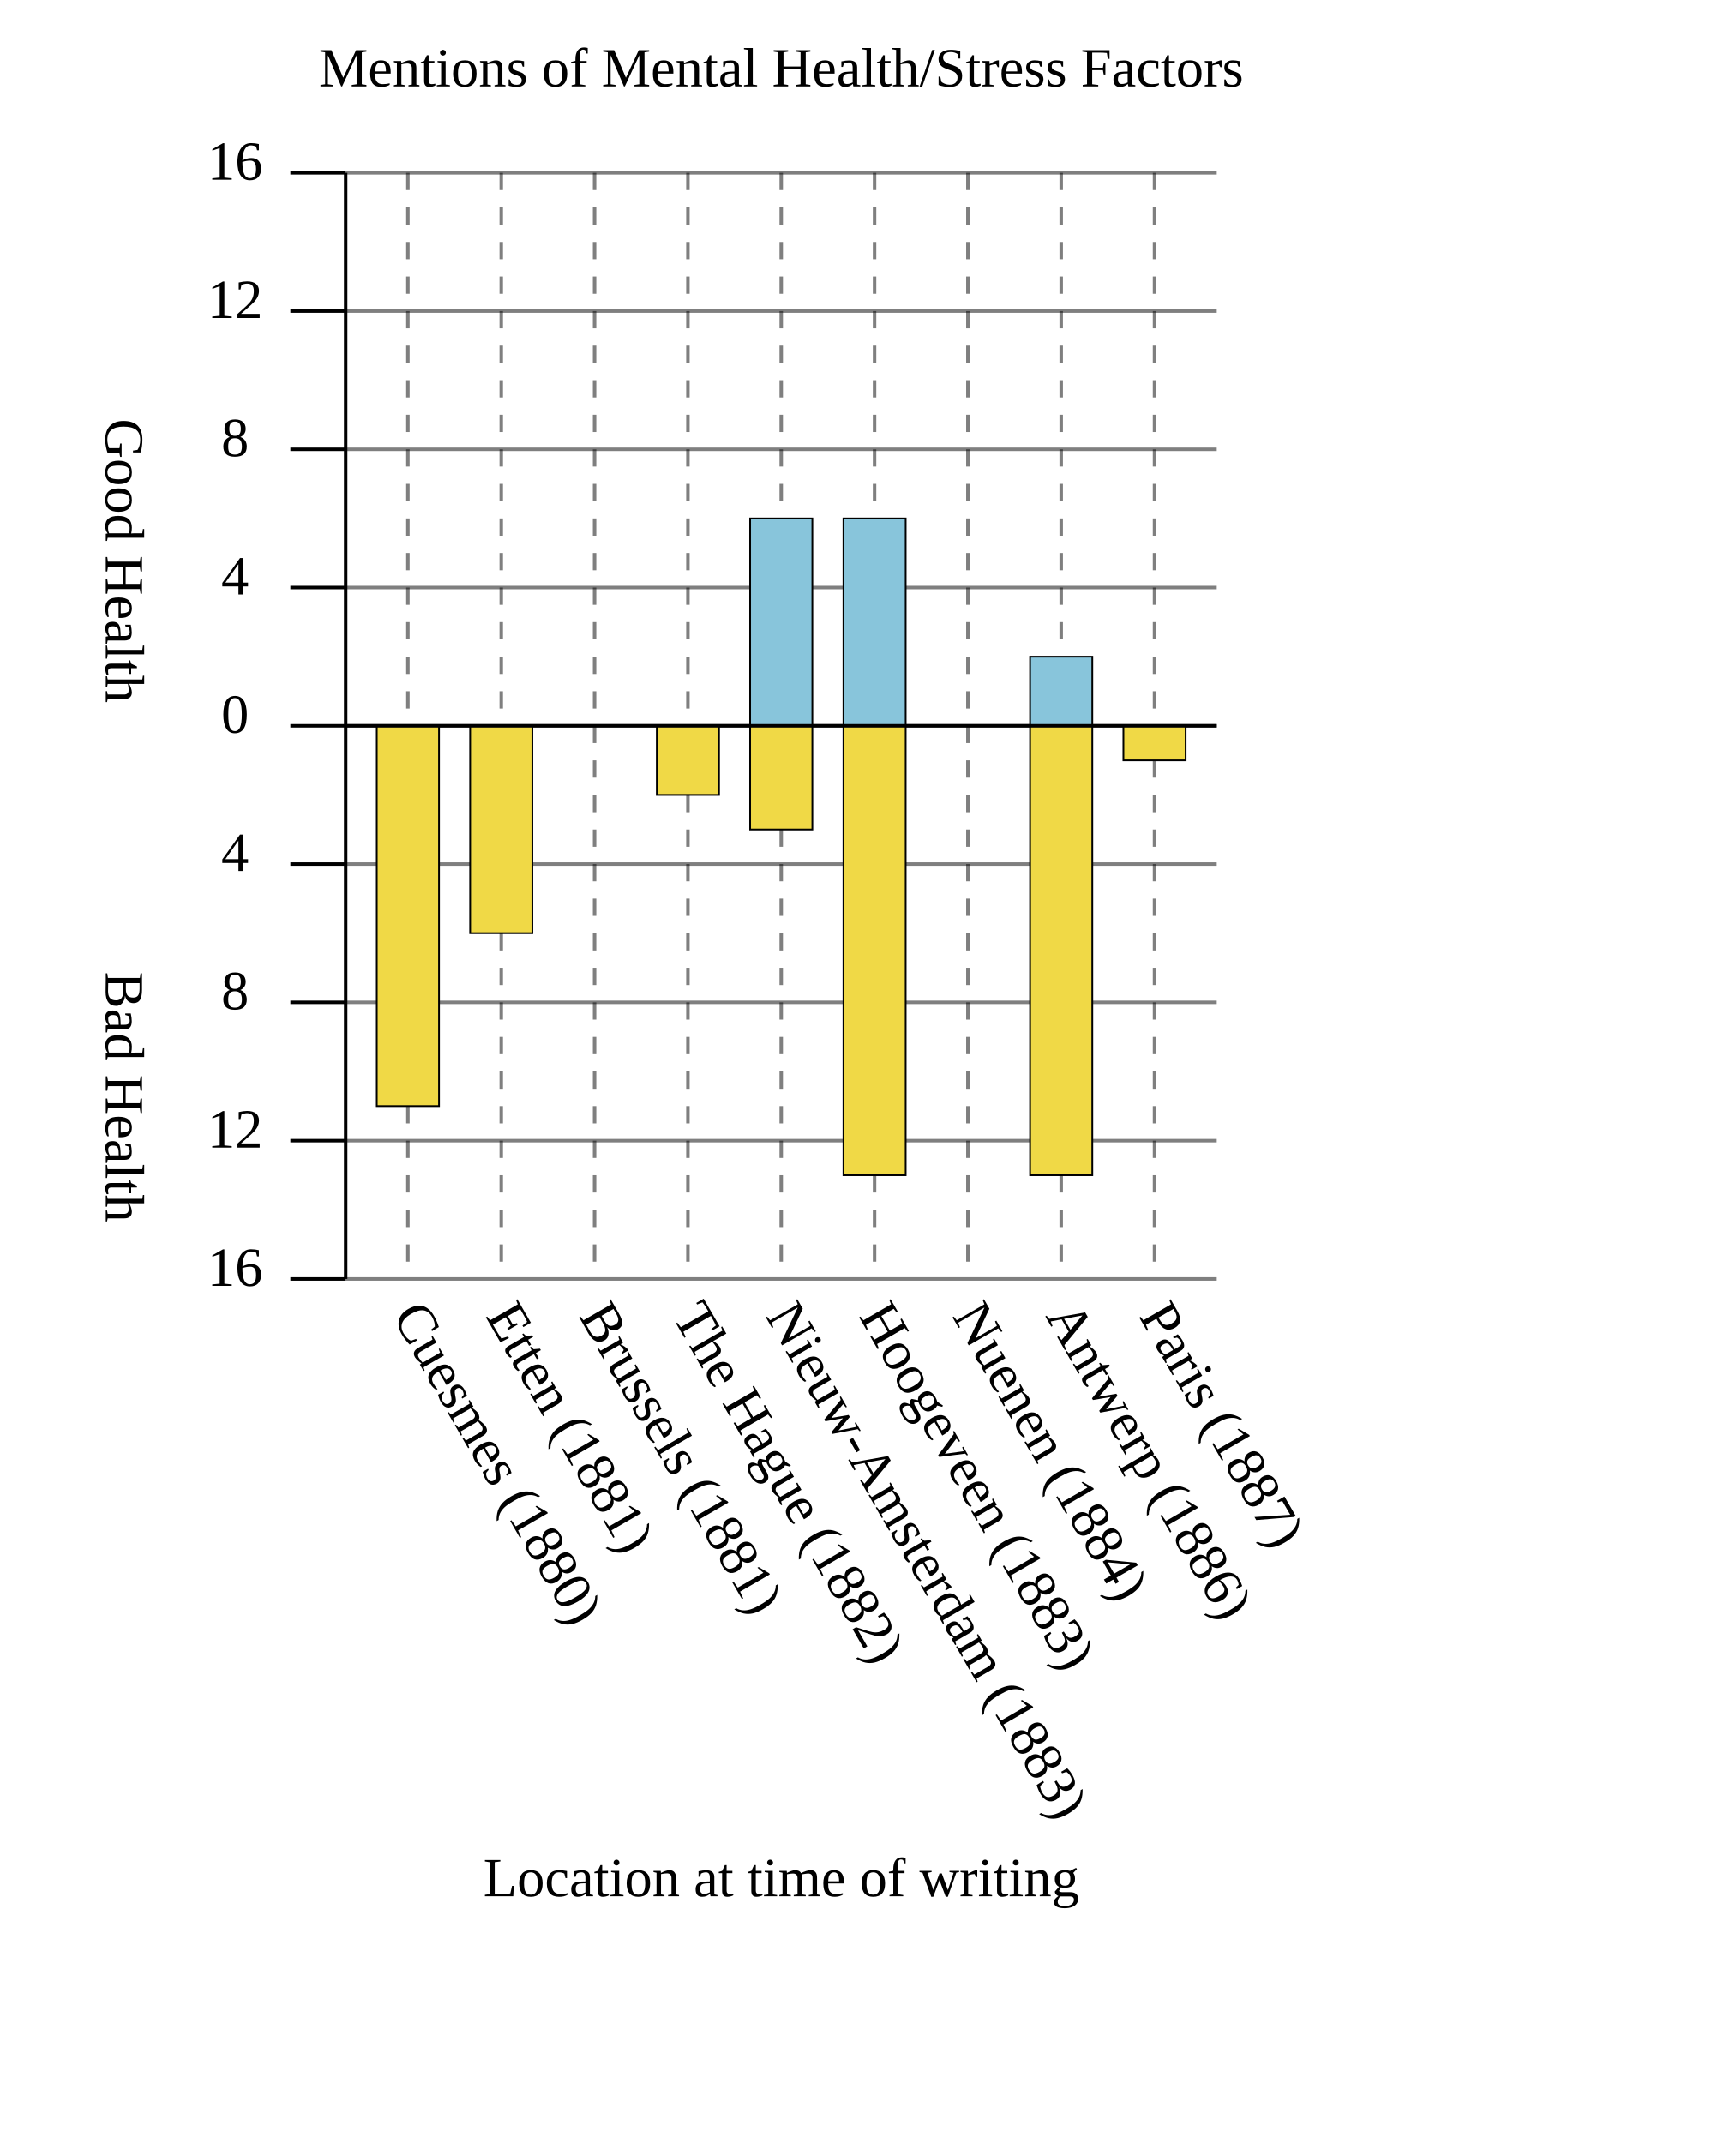
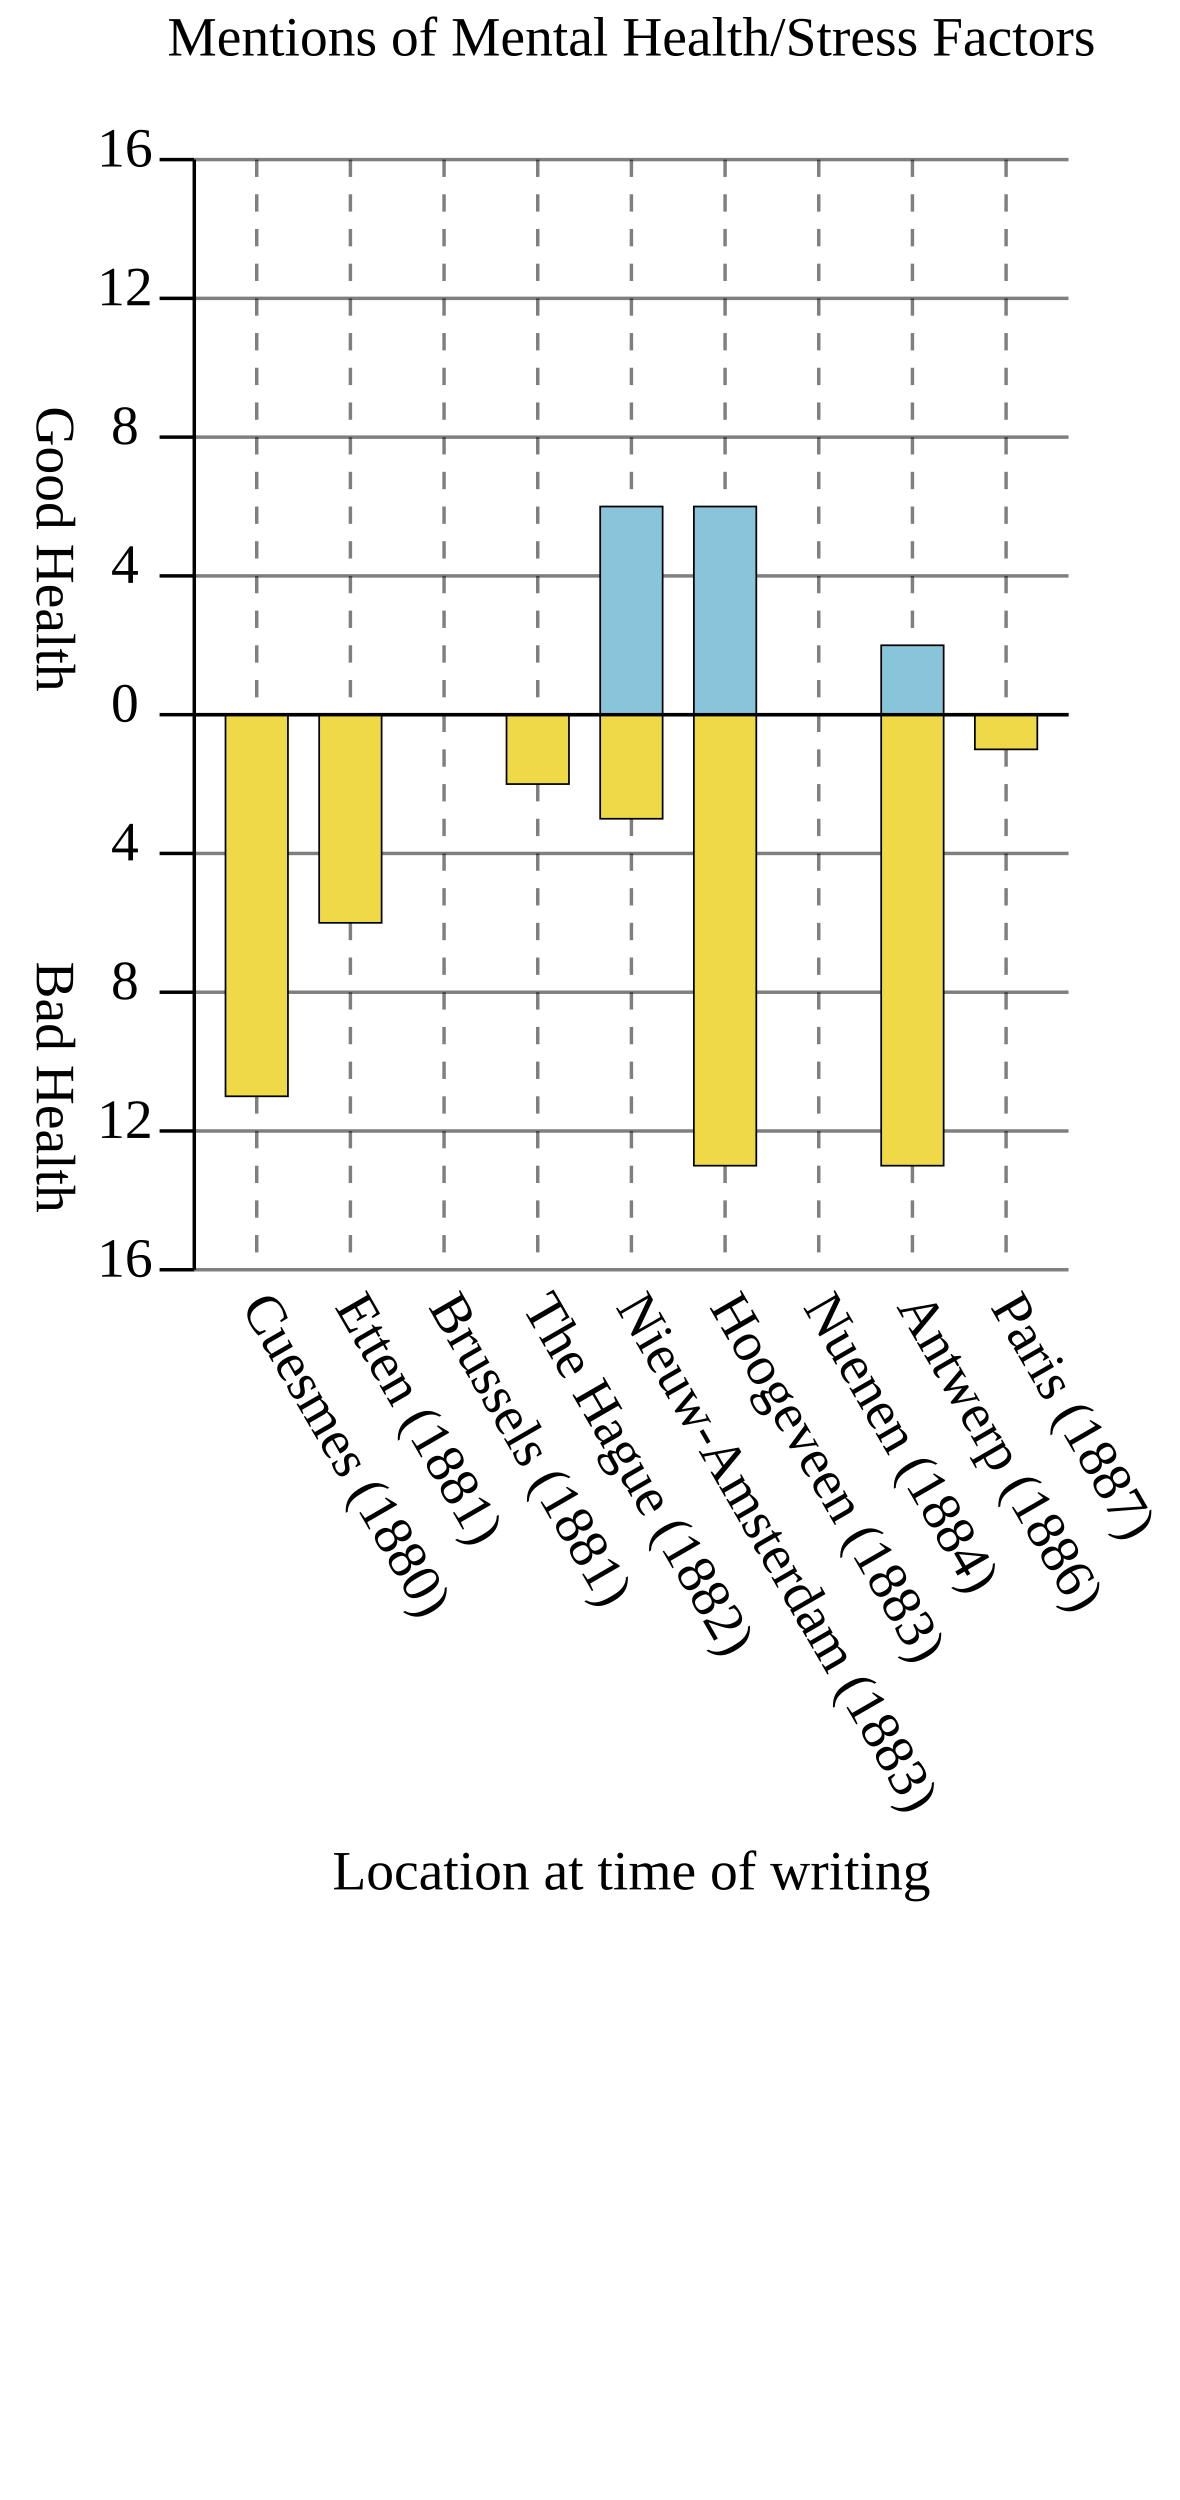
- <svg xmlns="http://www.w3.org/2000/svg" height="620" width="502">
-   <g transform="translate(100, 210)">
-     <text x="-32" y="2" font-size="16" font-family="Times New Roman" text-anchor="middle">0</text>
-     <line x1="0" x2="-16" y1="0" y2="0" stroke="black" />
+ <svg xmlns="http://www.w3.org/2000/svg" height="720.609" width="340">
+   <g transform="translate(56, 206)">
+     <text x="-20" y="2" font-size="16" font-family="Times New Roman" text-anchor="middle">0</text>
+     <line x1="0" x2="-10" y1="0" y2="0" stroke="black" />
    <line x1="0" x2="252" y1="0" y2="0" stroke="black" opacity=".5" />
-     <text x="-32" y="42" font-size="16" font-family="Times New Roman" text-anchor="middle">4</text>
-     <line x1="0" x2="-16" y1="40" y2="40" stroke="black" />
+     <text x="-20" y="42" font-size="16" font-family="Times New Roman" text-anchor="middle">4</text>
+     <line x1="0" x2="-10" y1="40" y2="40" stroke="black" />
    <line x1="0" x2="252" y1="40" y2="40" stroke="black" opacity=".5" />
-     <text x="-32" y="82" font-size="16" font-family="Times New Roman" text-anchor="middle">8</text>
-     <line x1="0" x2="-16" y1="80" y2="80" stroke="black" />
+     <text x="-20" y="82" font-size="16" font-family="Times New Roman" text-anchor="middle">8</text>
+     <line x1="0" x2="-10" y1="80" y2="80" stroke="black" />
    <line x1="0" x2="252" y1="80" y2="80" stroke="black" opacity=".5" />
-     <text x="-32" y="122" font-size="16" font-family="Times New Roman" text-anchor="middle">12</text>
-     <line x1="0" x2="-16" y1="120" y2="120" stroke="black" />
+     <text x="-20" y="122" font-size="16" font-family="Times New Roman" text-anchor="middle">12</text>
+     <line x1="0" x2="-10" y1="120" y2="120" stroke="black" />
    <line x1="0" x2="252" y1="120" y2="120" stroke="black" opacity=".5" />
-     <text x="-32" y="162" font-size="16" font-family="Times New Roman" text-anchor="middle">16</text>
-     <line x1="0" x2="-16" y1="160" y2="160" stroke="black" />
+     <text x="-20" y="162" font-size="16" font-family="Times New Roman" text-anchor="middle">16</text>
+     <line x1="0" x2="-10" y1="160" y2="160" stroke="black" />
    <line x1="0" x2="252" y1="160" y2="160" stroke="black" opacity=".5" />
-     <text x="-32" y="-158" font-size="16" font-family="Times New Roman" text-anchor="middle">16</text>
-     <line x1="-16" x2="0" y1="-160" y2="-160" stroke="black" />
+     <text x="-20" y="-158" font-size="16" font-family="Times New Roman" text-anchor="middle">16</text>
+     <line x1="-10" x2="0" y1="-160" y2="-160" stroke="black" />
    <line x1="0" x2="252" y1="-160" y2="-160" stroke="black" opacity=".5" />
-     <text x="-32" y="-118" font-size="16" font-family="Times New Roman" text-anchor="middle">12</text>
-     <line x1="-16" x2="0" y1="-120" y2="-120" stroke="black" />
+     <text x="-20" y="-118" font-size="16" font-family="Times New Roman" text-anchor="middle">12</text>
+     <line x1="-10" x2="0" y1="-120" y2="-120" stroke="black" />
    <line x1="0" x2="252" y1="-120" y2="-120" stroke="black" opacity=".5" />
-     <text x="-32" y="-78" font-size="16" font-family="Times New Roman" text-anchor="middle">8</text>
-     <line x1="-16" x2="0" y1="-80" y2="-80" stroke="black" />
+     <text x="-20" y="-78" font-size="16" font-family="Times New Roman" text-anchor="middle">8</text>
+     <line x1="-10" x2="0" y1="-80" y2="-80" stroke="black" />
    <line x1="0" x2="252" y1="-80" y2="-80" stroke="black" opacity=".5" />
-     <text x="-32" y="-38" font-size="16" font-family="Times New Roman" text-anchor="middle">4</text>
-     <line x1="-16" x2="0" y1="-40" y2="-40" stroke="black" />
+     <text x="-20" y="-38" font-size="16" font-family="Times New Roman" text-anchor="middle">4</text>
+     <line x1="-10" x2="0" y1="-40" y2="-40" stroke="black" />
    <line x1="0" x2="252" y1="-40" y2="-40" stroke="black" opacity=".5" />
    <line x1="18" x2="18" y1="-160" y2="160" stroke="black" opacity=".5" stroke-dasharray="5,5" />
    <rect x="9" width="18" y="-0" height="0" fill="#88c5db" stroke-width=".5" stroke="black" />
    <rect x="9" width="18" y="0" height="110" fill="#f0d946" stroke-width=".5" stroke="black" />
    <text x="18" y="168" text-anchor="start" font-size="16" font-family="Times New Roman" writing-mode="tb" transform="rotate(-30, 18, 168)">Cuesmes (1880)</text>
    <line x1="45" x2="45" y1="-160" y2="160" stroke="black" opacity=".5" stroke-dasharray="5,5" />
    <rect x="36" width="18" y="-0" height="0" fill="#88c5db" stroke-width=".5" stroke="black" />
    <rect x="36" width="18" y="0" height="60" fill="#f0d946" stroke-width=".5" stroke="black" />
    <text x="45" y="168" text-anchor="start" font-size="16" font-family="Times New Roman" writing-mode="tb" transform="rotate(-30, 45, 168)">Etten (1881)</text>
    <line x1="72" x2="72" y1="-160" y2="160" stroke="black" opacity=".5" stroke-dasharray="5,5" />
    <rect x="63" width="18" y="-0" height="0" fill="#88c5db" stroke-width=".5" stroke="black" />
    <rect x="63" width="18" y="0" height="0" fill="#f0d946" stroke-width=".5" stroke="black" />
    <text x="72" y="168" text-anchor="start" font-size="16" font-family="Times New Roman" writing-mode="tb" transform="rotate(-30, 72, 168)">Brussels (1881)</text>
    <line x1="99" x2="99" y1="-160" y2="160" stroke="black" opacity=".5" stroke-dasharray="5,5" />
    <rect x="90" width="18" y="-0" height="0" fill="#88c5db" stroke-width=".5" stroke="black" />
    <rect x="90" width="18" y="0" height="20" fill="#f0d946" stroke-width=".5" stroke="black" />
    <text x="99" y="168" text-anchor="start" font-size="16" font-family="Times New Roman" writing-mode="tb" transform="rotate(-30, 99, 168)">The Hague (1882)</text>
    <line x1="126" x2="126" y1="-160" y2="160" stroke="black" opacity=".5" stroke-dasharray="5,5" />
    <rect x="117" width="18" y="-60" height="60" fill="#88c5db" stroke-width=".5" stroke="black" />
    <rect x="117" width="18" y="0" height="30" fill="#f0d946" stroke-width=".5" stroke="black" />
    <text x="126" y="168" text-anchor="start" font-size="16" font-family="Times New Roman" writing-mode="tb" transform="rotate(-30, 126, 168)">Nieuw-Amsterdam (1883)</text>
    <line x1="153" x2="153" y1="-160" y2="160" stroke="black" opacity=".5" stroke-dasharray="5,5" />
    <rect x="144" width="18" y="-60" height="60" fill="#88c5db" stroke-width=".5" stroke="black" />
    <rect x="144" width="18" y="0" height="130" fill="#f0d946" stroke-width=".5" stroke="black" />
    <text x="153" y="168" text-anchor="start" font-size="16" font-family="Times New Roman" writing-mode="tb" transform="rotate(-30, 153, 168)">Hoogeveen (1883)</text>
    <line x1="180" x2="180" y1="-160" y2="160" stroke="black" opacity=".5" stroke-dasharray="5,5" />
    <rect x="171" width="18" y="-0" height="0" fill="#88c5db" stroke-width=".5" stroke="black" />
    <rect x="171" width="18" y="0" height="0" fill="#f0d946" stroke-width=".5" stroke="black" />
    <text x="180" y="168" text-anchor="start" font-size="16" font-family="Times New Roman" writing-mode="tb" transform="rotate(-30, 180, 168)">Nuenen (1884)</text>
    <line x1="207" x2="207" y1="-160" y2="160" stroke="black" opacity=".5" stroke-dasharray="5,5" />
    <rect x="198" width="18" y="-20" height="20" fill="#88c5db" stroke-width=".5" stroke="black" />
    <rect x="198" width="18" y="0" height="130" fill="#f0d946" stroke-width=".5" stroke="black" />
    <text x="207" y="168" text-anchor="start" font-size="16" font-family="Times New Roman" writing-mode="tb" transform="rotate(-30, 207, 168)">Antwerp (1886)</text>
    <line x1="234" x2="234" y1="-160" y2="160" stroke="black" opacity=".5" stroke-dasharray="5,5" />
    <rect x="225" width="18" y="-0" height="0" fill="#88c5db" stroke-width=".5" stroke="black" />
    <rect x="225" width="18" y="0" height="10" fill="#f0d946" stroke-width=".5" stroke="black" />
    <text x="234" y="168" text-anchor="start" font-size="16" font-family="Times New Roman" writing-mode="tb" transform="rotate(-30, 234, 168)">Paris (1887)</text>
-     <text x="-64" y="-80" font-size="16" text-anchor="middle" font-family="Times New Roman" font-weight="300" writing-mode="tb">Good Health</text>
-     <text x="-64" y="80" font-size="16" text-anchor="middle" font-family="Times New Roman" font-weight="300" writing-mode="tb">Bad Health</text>
+     <text x="-40" y="-80" font-size="16" text-anchor="middle" font-family="Times New Roman" font-weight="300" writing-mode="tb">Good Health</text>
+     <text x="-40" y="80" font-size="16" text-anchor="middle" font-family="Times New Roman" font-weight="300" writing-mode="tb">Bad Health</text>
    <text x="126" y="338.609" text-anchor="middle" font-size="16" font-family="Times New Roman">Location at time of writing</text>
-     <text x="126" y="-185" font-size="16" text-anchor="middle" font-family="Times New Roman" font-weight="300">Mentions of Mental Health/Stress Factors</text>
+     <text x="126" y="-190" font-size="16" text-anchor="middle" font-family="Times New Roman" font-weight="300">Mentions of Mental Health/Stress Factors</text>
    <line x1="0" x2="0" y1="-160" y2="160" stroke="black" />
    <line x1="0" x2="252" y1="0" y2="0" stroke="black" />
  </g>
</svg>
